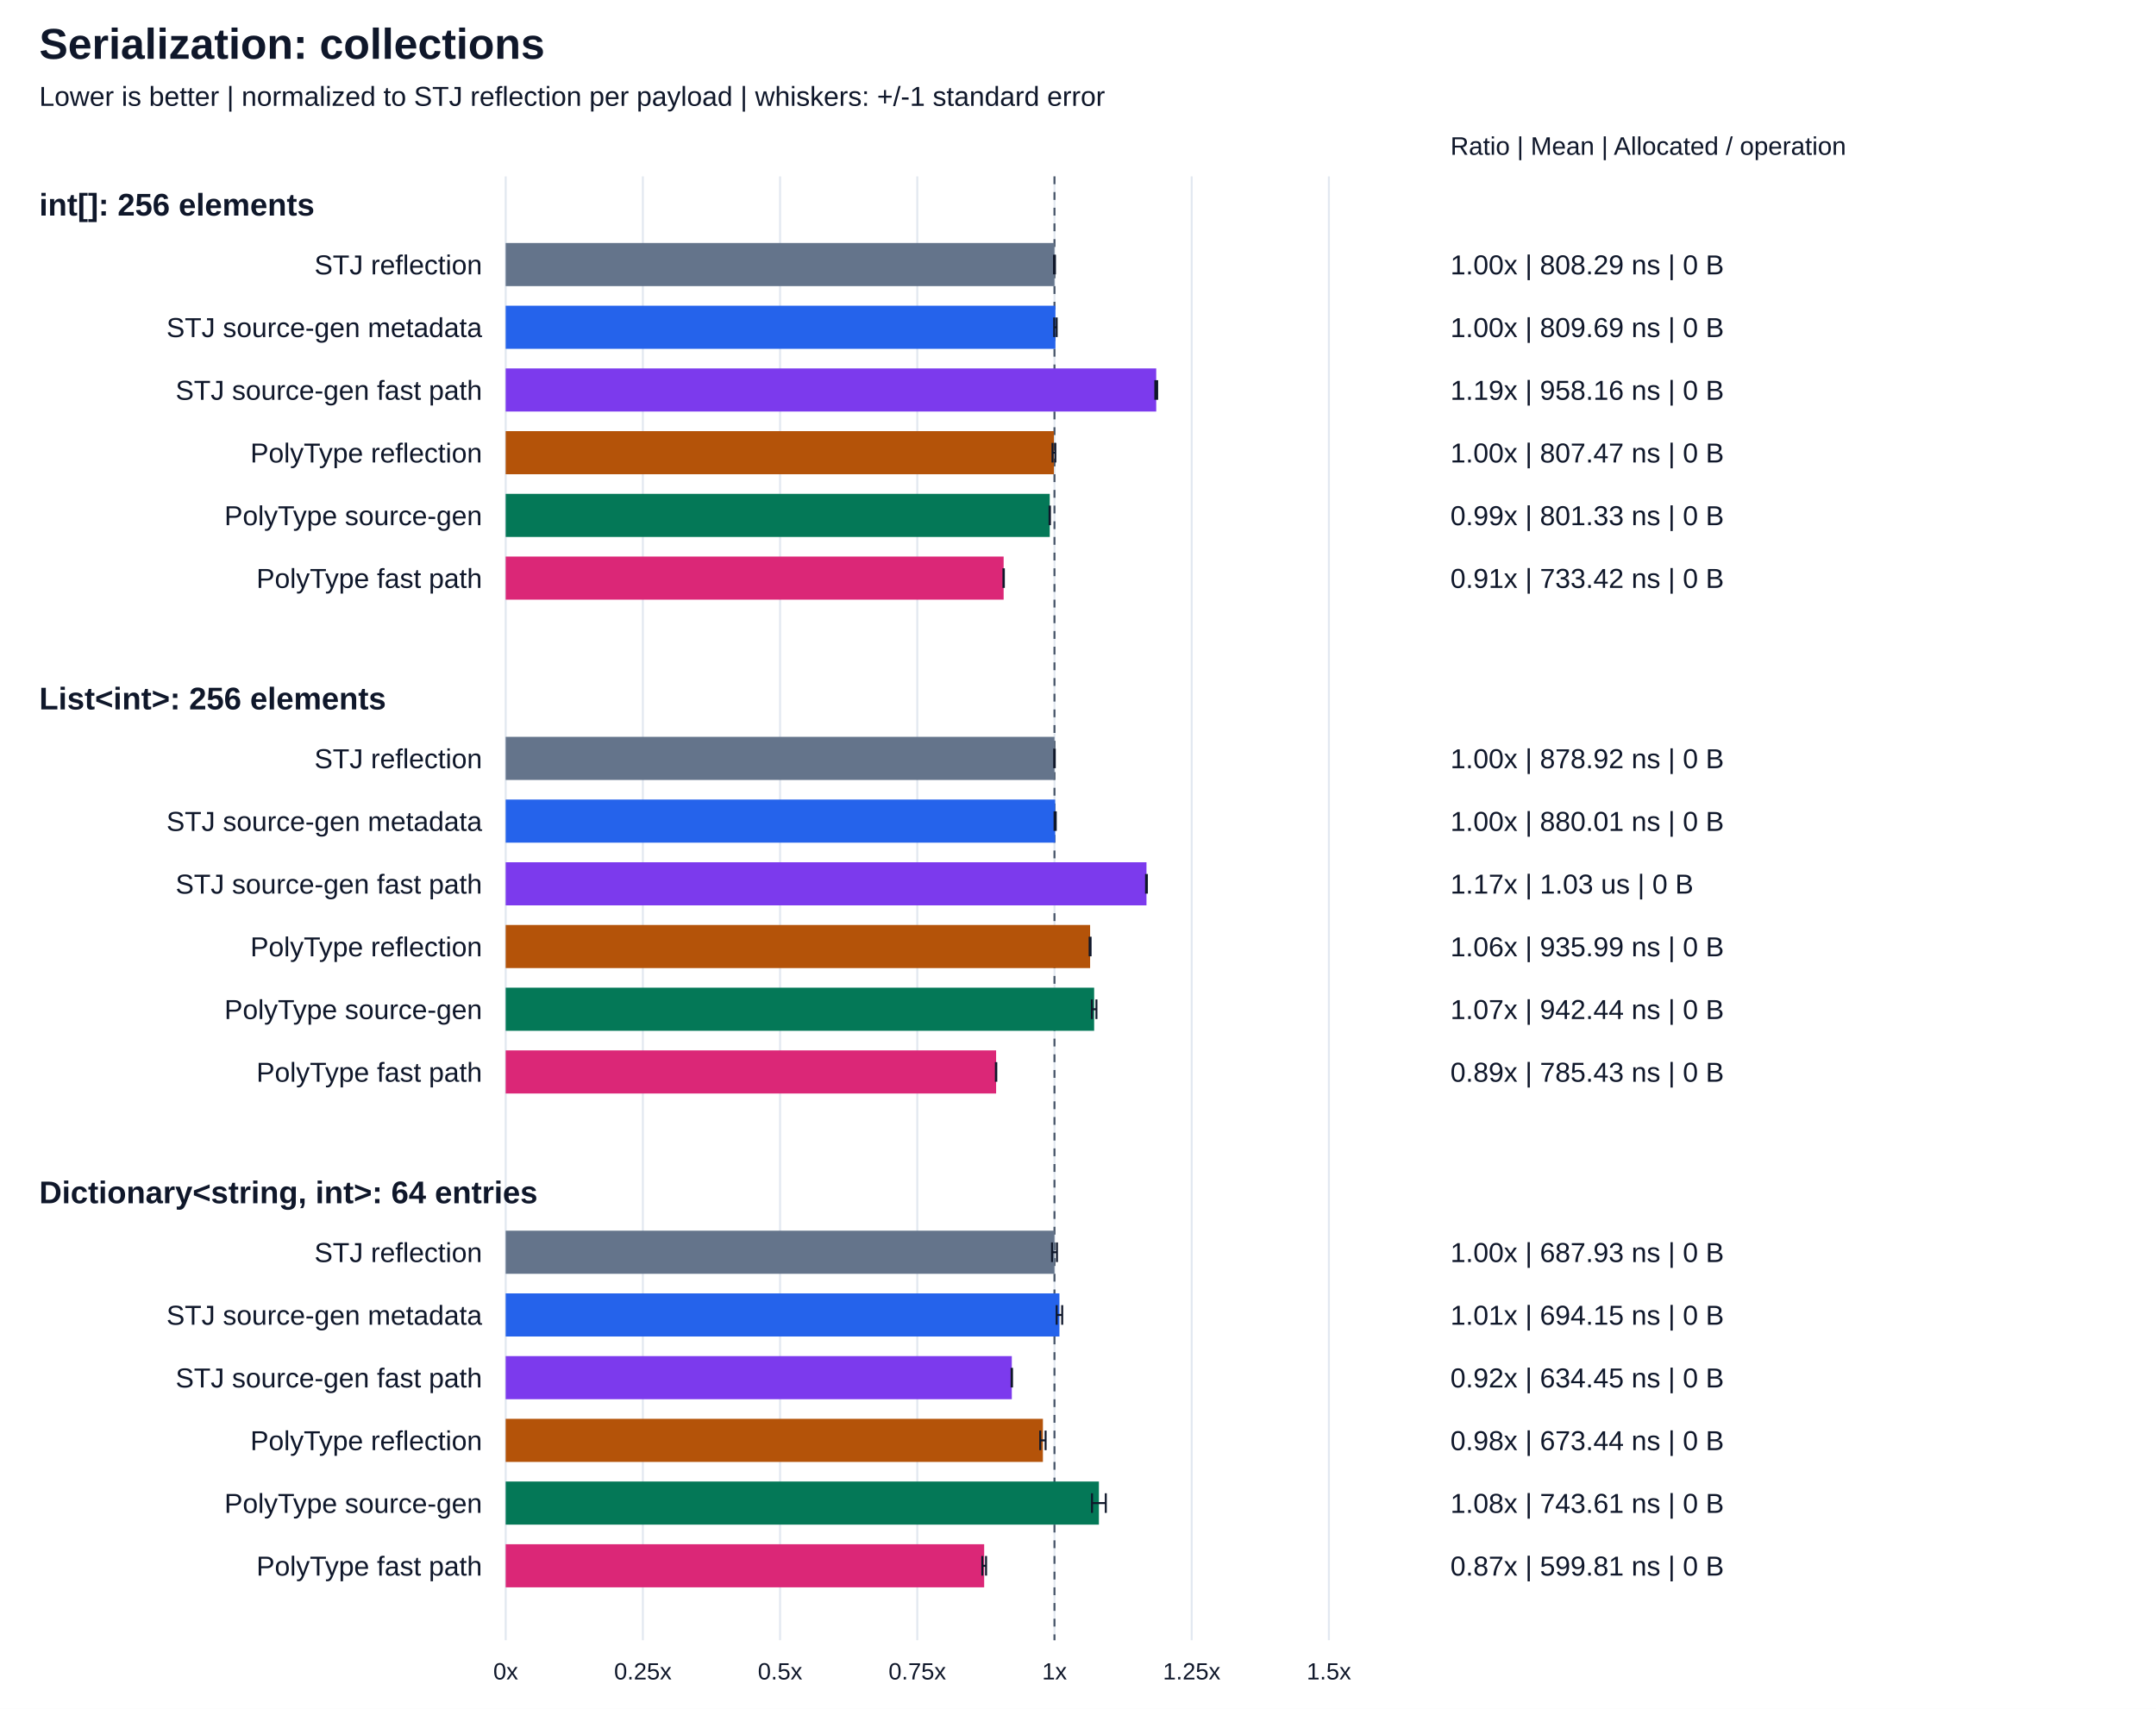
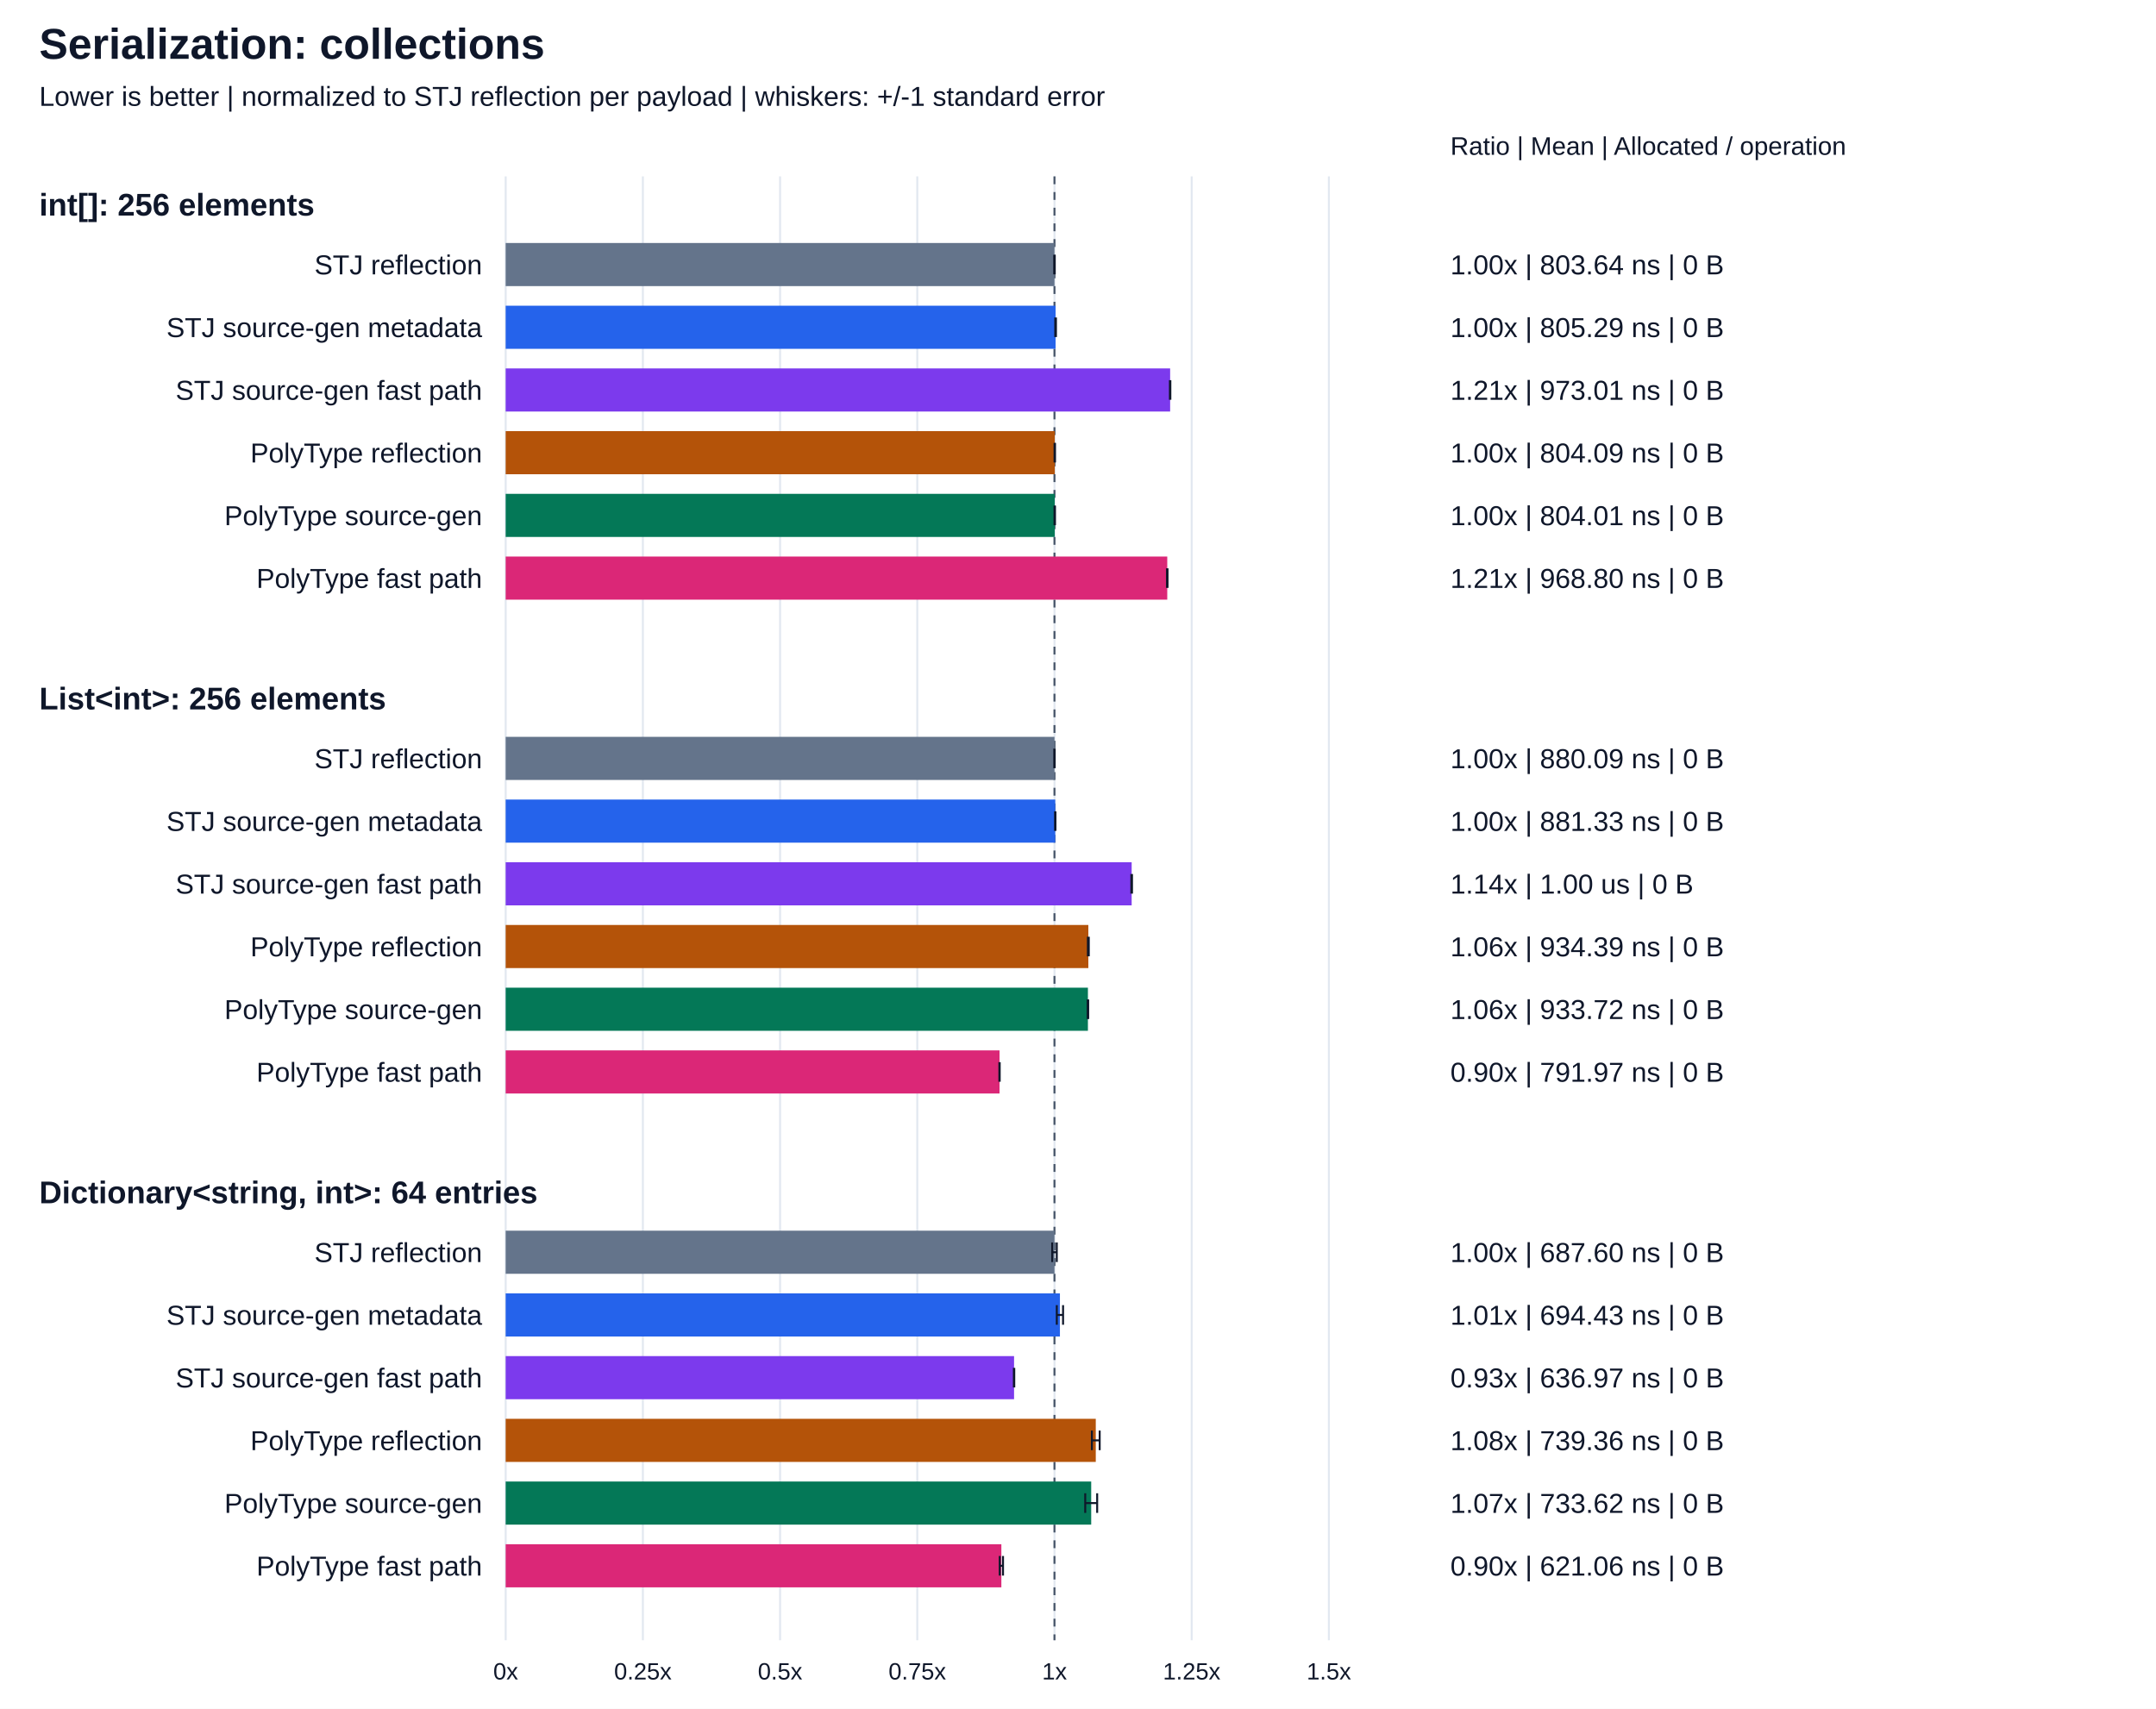
<svg xmlns="http://www.w3.org/2000/svg" width="1100" height="872" viewBox="0 0 1100 872" role="img" aria-labelledby="title desc">
  <rect width="100%" height="100%" fill="#ffffff" />
  <g font-family="Arial, sans-serif" font-size="14" fill="#0f172a">
    <text x="20" y="30" font-size="22" font-weight="bold">Serialization: collections</text>
    <text x="20" y="54">Lower is better | normalized to STJ reflection per payload | whiskers: +/-1 standard error</text>
    <text x="740" y="79" font-size="13">Ratio | Mean | Allocated / operation</text>
    <line x1="258.00" y1="90" x2="258.00" y2="837" stroke="#e2e8f0" />
    <text x="258.00" y="857" text-anchor="middle" font-size="12">0x</text>
    <line x1="328.00" y1="90" x2="328.00" y2="837" stroke="#e2e8f0" />
    <text x="328.00" y="857" text-anchor="middle" font-size="12">0.25x</text>
    <line x1="398.00" y1="90" x2="398.00" y2="837" stroke="#e2e8f0" />
    <text x="398.00" y="857" text-anchor="middle" font-size="12">0.5x</text>
    <line x1="468.00" y1="90" x2="468.00" y2="837" stroke="#e2e8f0" />
    <text x="468.00" y="857" text-anchor="middle" font-size="12">0.75x</text>
    <line x1="538.00" y1="90" x2="538.00" y2="837" stroke="#e2e8f0" />
    <text x="538.00" y="857" text-anchor="middle" font-size="12">1x</text>
    <line x1="608.00" y1="90" x2="608.00" y2="837" stroke="#e2e8f0" />
    <text x="608.00" y="857" text-anchor="middle" font-size="12">1.25x</text>
    <line x1="678.00" y1="90" x2="678.00" y2="837" stroke="#e2e8f0" />
    <text x="678.00" y="857" text-anchor="middle" font-size="12">1.5x</text>
    <line x1="538.00" y1="90" x2="538.00" y2="837" stroke="#475569" stroke-dasharray="4 4" />
    <text x="20" y="110" font-weight="bold" font-size="16">int[]: 256 elements</text>
    <text x="246" y="140" text-anchor="end">STJ reflection</text>
    <rect x="258" y="124" width="280.00" height="22" fill="#64748b" />
-     <path d="M 537.75 135 H 538.25 M 537.75 130 V 140 M 538.25 130 V 140" stroke="#0f172a" fill="none" />
-     <text x="740" y="140">1.00x | 808.29 ns | 0 B</text>
+     <path d="M 537.86 135 H 538.14 M 537.86 130 V 140 M 538.14 130 V 140" stroke="#0f172a" fill="none" />
+     <text x="740" y="140">1.00x | 803.64 ns | 0 B</text>
    <text x="246" y="172" text-anchor="end">STJ source-gen metadata</text>
-     <rect x="258" y="156" width="280.48" height="22" fill="#2563eb" />
-     <path d="M 537.85 167 H 539.12 M 537.85 162 V 172 M 539.12 162 V 172" stroke="#0f172a" fill="none" />
-     <text x="740" y="172">1.00x | 809.69 ns | 0 B</text>
+     <rect x="258" y="156" width="280.57" height="22" fill="#2563eb" />
+     <path d="M 538.39 167 H 538.75 M 538.39 162 V 172 M 538.75 162 V 172" stroke="#0f172a" fill="none" />
+     <text x="740" y="172">1.00x | 805.29 ns | 0 B</text>
    <text x="246" y="204" text-anchor="end">STJ source-gen fast path</text>
-     <rect x="258" y="188" width="331.91" height="22" fill="#7c3aed" />
-     <path d="M 589.44 199 H 590.39 M 589.44 194 V 204 M 590.39 194 V 204" stroke="#0f172a" fill="none" />
-     <text x="740" y="204">1.19x | 958.16 ns | 0 B</text>
+     <rect x="258" y="188" width="339.01" height="22" fill="#7c3aed" />
+     <path d="M 596.90 199 H 597.12 M 596.90 194 V 204 M 597.12 194 V 204" stroke="#0f172a" fill="none" />
+     <text x="740" y="204">1.21x | 973.01 ns | 0 B</text>
    <text x="246" y="236" text-anchor="end">PolyType reflection</text>
-     <rect x="258" y="220" width="279.71" height="22" fill="#b45309" />
-     <path d="M 536.99 231 H 538.44 M 536.99 226 V 236 M 538.44 226 V 236" stroke="#0f172a" fill="none" />
-     <text x="740" y="236">1.00x | 807.47 ns | 0 B</text>
+     <rect x="258" y="220" width="280.16" height="22" fill="#b45309" />
+     <path d="M 538.03 231 H 538.28 M 538.03 226 V 236 M 538.28 226 V 236" stroke="#0f172a" fill="none" />
+     <text x="740" y="236">1.00x | 804.09 ns | 0 B</text>
    <text x="246" y="268" text-anchor="end">PolyType source-gen</text>
-     <rect x="258" y="252" width="277.59" height="22" fill="#047857" />
-     <path d="M 535.48 263 H 535.69 M 535.48 258 V 268 M 535.69 258 V 268" stroke="#0f172a" fill="none" />
-     <text x="740" y="268">0.99x | 801.33 ns | 0 B</text>
+     <rect x="258" y="252" width="280.13" height="22" fill="#047857" />
+     <path d="M 538.00 263 H 538.26 M 538.00 258 V 268 M 538.26 258 V 268" stroke="#0f172a" fill="none" />
+     <text x="740" y="268">1.00x | 804.01 ns | 0 B</text>
    <text x="246" y="300" text-anchor="end">PolyType fast path</text>
-     <rect x="258" y="284" width="254.06" height="22" fill="#db2777" />
-     <path d="M 511.96 295 H 512.17 M 511.96 290 V 300 M 512.17 290 V 300" stroke="#0f172a" fill="none" />
-     <text x="740" y="300">0.91x | 733.42 ns | 0 B</text>
+     <rect x="258" y="284" width="337.54" height="22" fill="#db2777" />
+     <path d="M 595.40 295 H 595.68 M 595.40 290 V 300 M 595.68 290 V 300" stroke="#0f172a" fill="none" />
+     <text x="740" y="300">1.21x | 968.80 ns | 0 B</text>
    <text x="20" y="362" font-weight="bold" font-size="16">List&lt;int&gt;: 256 elements</text>
    <text x="246" y="392" text-anchor="end">STJ reflection</text>
    <rect x="258" y="376" width="280.00" height="22" fill="#64748b" />
-     <path d="M 537.85 387 H 538.15 M 537.85 382 V 392 M 538.15 382 V 392" stroke="#0f172a" fill="none" />
-     <text x="740" y="392">1.00x | 878.92 ns | 0 B</text>
+     <path d="M 537.89 387 H 538.11 M 537.89 382 V 392 M 538.11 382 V 392" stroke="#0f172a" fill="none" />
+     <text x="740" y="392">1.00x | 880.09 ns | 0 B</text>
    <text x="246" y="424" text-anchor="end">STJ source-gen metadata</text>
-     <rect x="258" y="408" width="280.35" height="22" fill="#2563eb" />
-     <path d="M 538.04 419 H 538.65 M 538.04 414 V 424 M 538.65 414 V 424" stroke="#0f172a" fill="none" />
-     <text x="740" y="424">1.00x | 880.01 ns | 0 B</text>
+     <rect x="258" y="408" width="280.40" height="22" fill="#2563eb" />
+     <path d="M 538.29 419 H 538.50 M 538.29 414 V 424 M 538.50 414 V 424" stroke="#0f172a" fill="none" />
+     <text x="740" y="424">1.00x | 881.33 ns | 0 B</text>
    <text x="246" y="456" text-anchor="end">STJ source-gen fast path</text>
-     <rect x="258" y="440" width="326.94" height="22" fill="#7c3aed" />
-     <path d="M 584.72 451 H 585.15 M 584.72 446 V 456 M 585.15 446 V 456" stroke="#0f172a" fill="none" />
-     <text x="740" y="456">1.17x | 1.03 us | 0 B</text>
+     <rect x="258" y="440" width="319.38" height="22" fill="#7c3aed" />
+     <path d="M 577.21 451 H 577.55 M 577.21 446 V 456 M 577.55 446 V 456" stroke="#0f172a" fill="none" />
+     <text x="740" y="456">1.14x | 1.00 us | 0 B</text>
    <text x="246" y="488" text-anchor="end">PolyType reflection</text>
-     <rect x="258" y="472" width="298.18" height="22" fill="#b45309" />
-     <path d="M 555.94 483 H 556.43 M 555.94 478 V 488 M 556.43 478 V 488" stroke="#0f172a" fill="none" />
-     <text x="740" y="488">1.06x | 935.99 ns | 0 B</text>
+     <rect x="258" y="472" width="297.28" height="22" fill="#b45309" />
+     <path d="M 555.05 483 H 555.50 M 555.05 478 V 488 M 555.50 478 V 488" stroke="#0f172a" fill="none" />
+     <text x="740" y="488">1.06x | 934.39 ns | 0 B</text>
    <text x="246" y="520" text-anchor="end">PolyType source-gen</text>
-     <rect x="258" y="504" width="300.24" height="22" fill="#047857" />
-     <path d="M 557.07 515 H 559.41 M 557.07 510 V 520 M 559.41 510 V 520" stroke="#0f172a" fill="none" />
-     <text x="740" y="520">1.07x | 942.44 ns | 0 B</text>
+     <rect x="258" y="504" width="297.06" height="22" fill="#047857" />
+     <path d="M 554.93 515 H 555.20 M 554.93 510 V 520 M 555.20 510 V 520" stroke="#0f172a" fill="none" />
+     <text x="740" y="520">1.06x | 933.72 ns | 0 B</text>
    <text x="246" y="552" text-anchor="end">PolyType fast path</text>
-     <rect x="258" y="536" width="250.22" height="22" fill="#db2777" />
-     <path d="M 508.11 547 H 508.32 M 508.11 542 V 552 M 508.32 542 V 552" stroke="#0f172a" fill="none" />
-     <text x="740" y="552">0.89x | 785.43 ns | 0 B</text>
+     <rect x="258" y="536" width="251.97" height="22" fill="#db2777" />
+     <path d="M 509.88 547 H 510.05 M 509.88 542 V 552 M 510.05 542 V 552" stroke="#0f172a" fill="none" />
+     <text x="740" y="552">0.90x | 791.97 ns | 0 B</text>
    <text x="20" y="614" font-weight="bold" font-size="16">Dictionary&lt;string, int&gt;: 64 entries</text>
    <text x="246" y="644" text-anchor="end">STJ reflection</text>
    <rect x="258" y="628" width="280.00" height="22" fill="#64748b" />
-     <path d="M 536.74 639 H 539.26 M 536.74 634 V 644 M 539.26 634 V 644" stroke="#0f172a" fill="none" />
-     <text x="740" y="644">1.00x | 687.93 ns | 0 B</text>
+     <path d="M 536.83 639 H 539.17 M 536.83 634 V 644 M 539.17 634 V 644" stroke="#0f172a" fill="none" />
+     <text x="740" y="644">1.00x | 687.60 ns | 0 B</text>
    <text x="246" y="676" text-anchor="end">STJ source-gen metadata</text>
-     <rect x="258" y="660" width="282.53" height="22" fill="#2563eb" />
-     <path d="M 539.12 671 H 541.94 M 539.12 666 V 676 M 541.94 666 V 676" stroke="#0f172a" fill="none" />
-     <text x="740" y="676">1.01x | 694.15 ns | 0 B</text>
+     <rect x="258" y="660" width="282.78" height="22" fill="#2563eb" />
+     <path d="M 539.18 671 H 542.38 M 539.18 666 V 676 M 542.38 666 V 676" stroke="#0f172a" fill="none" />
+     <text x="740" y="676">1.01x | 694.43 ns | 0 B</text>
    <text x="246" y="708" text-anchor="end">STJ source-gen fast path</text>
-     <rect x="258" y="692" width="258.23" height="22" fill="#7c3aed" />
-     <path d="M 516.12 703 H 516.34 M 516.12 698 V 708 M 516.34 698 V 708" stroke="#0f172a" fill="none" />
-     <text x="740" y="708">0.92x | 634.45 ns | 0 B</text>
+     <rect x="258" y="692" width="259.38" height="22" fill="#7c3aed" />
+     <path d="M 517.28 703 H 517.48 M 517.28 698 V 708 M 517.48 698 V 708" stroke="#0f172a" fill="none" />
+     <text x="740" y="708">0.93x | 636.97 ns | 0 B</text>
    <text x="246" y="740" text-anchor="end">PolyType reflection</text>
-     <rect x="258" y="724" width="274.10" height="22" fill="#b45309" />
-     <path d="M 530.73 735 H 533.47 M 530.73 730 V 740 M 533.47 730 V 740" stroke="#0f172a" fill="none" />
-     <text x="740" y="740">0.98x | 673.44 ns | 0 B</text>
+     <rect x="258" y="724" width="301.07" height="22" fill="#b45309" />
+     <path d="M 557.08 735 H 561.06 M 557.08 730 V 740 M 561.06 730 V 740" stroke="#0f172a" fill="none" />
+     <text x="740" y="740">1.08x | 739.36 ns | 0 B</text>
    <text x="246" y="772" text-anchor="end">PolyType source-gen</text>
-     <rect x="258" y="756" width="302.66" height="22" fill="#047857" />
-     <path d="M 557.15 767 H 564.18 M 557.15 762 V 772 M 564.18 762 V 772" stroke="#0f172a" fill="none" />
-     <text x="740" y="772">1.08x | 743.61 ns | 0 B</text>
+     <rect x="258" y="756" width="298.74" height="22" fill="#047857" />
+     <path d="M 553.69 767 H 559.78 M 553.69 762 V 772 M 559.78 762 V 772" stroke="#0f172a" fill="none" />
+     <text x="740" y="772">1.07x | 733.62 ns | 0 B</text>
    <text x="246" y="804" text-anchor="end">PolyType fast path</text>
-     <rect x="258" y="788" width="244.13" height="22" fill="#db2777" />
-     <path d="M 501.17 799 H 503.09 M 501.17 794 V 804 M 503.09 794 V 804" stroke="#0f172a" fill="none" />
-     <text x="740" y="804">0.87x | 599.81 ns | 0 B</text>
+     <rect x="258" y="788" width="252.90" height="22" fill="#db2777" />
+     <path d="M 510.06 799 H 511.74 M 510.06 794 V 804 M 511.74 794 V 804" stroke="#0f172a" fill="none" />
+     <text x="740" y="804">0.90x | 621.06 ns | 0 B</text>
  </g>
</svg>
